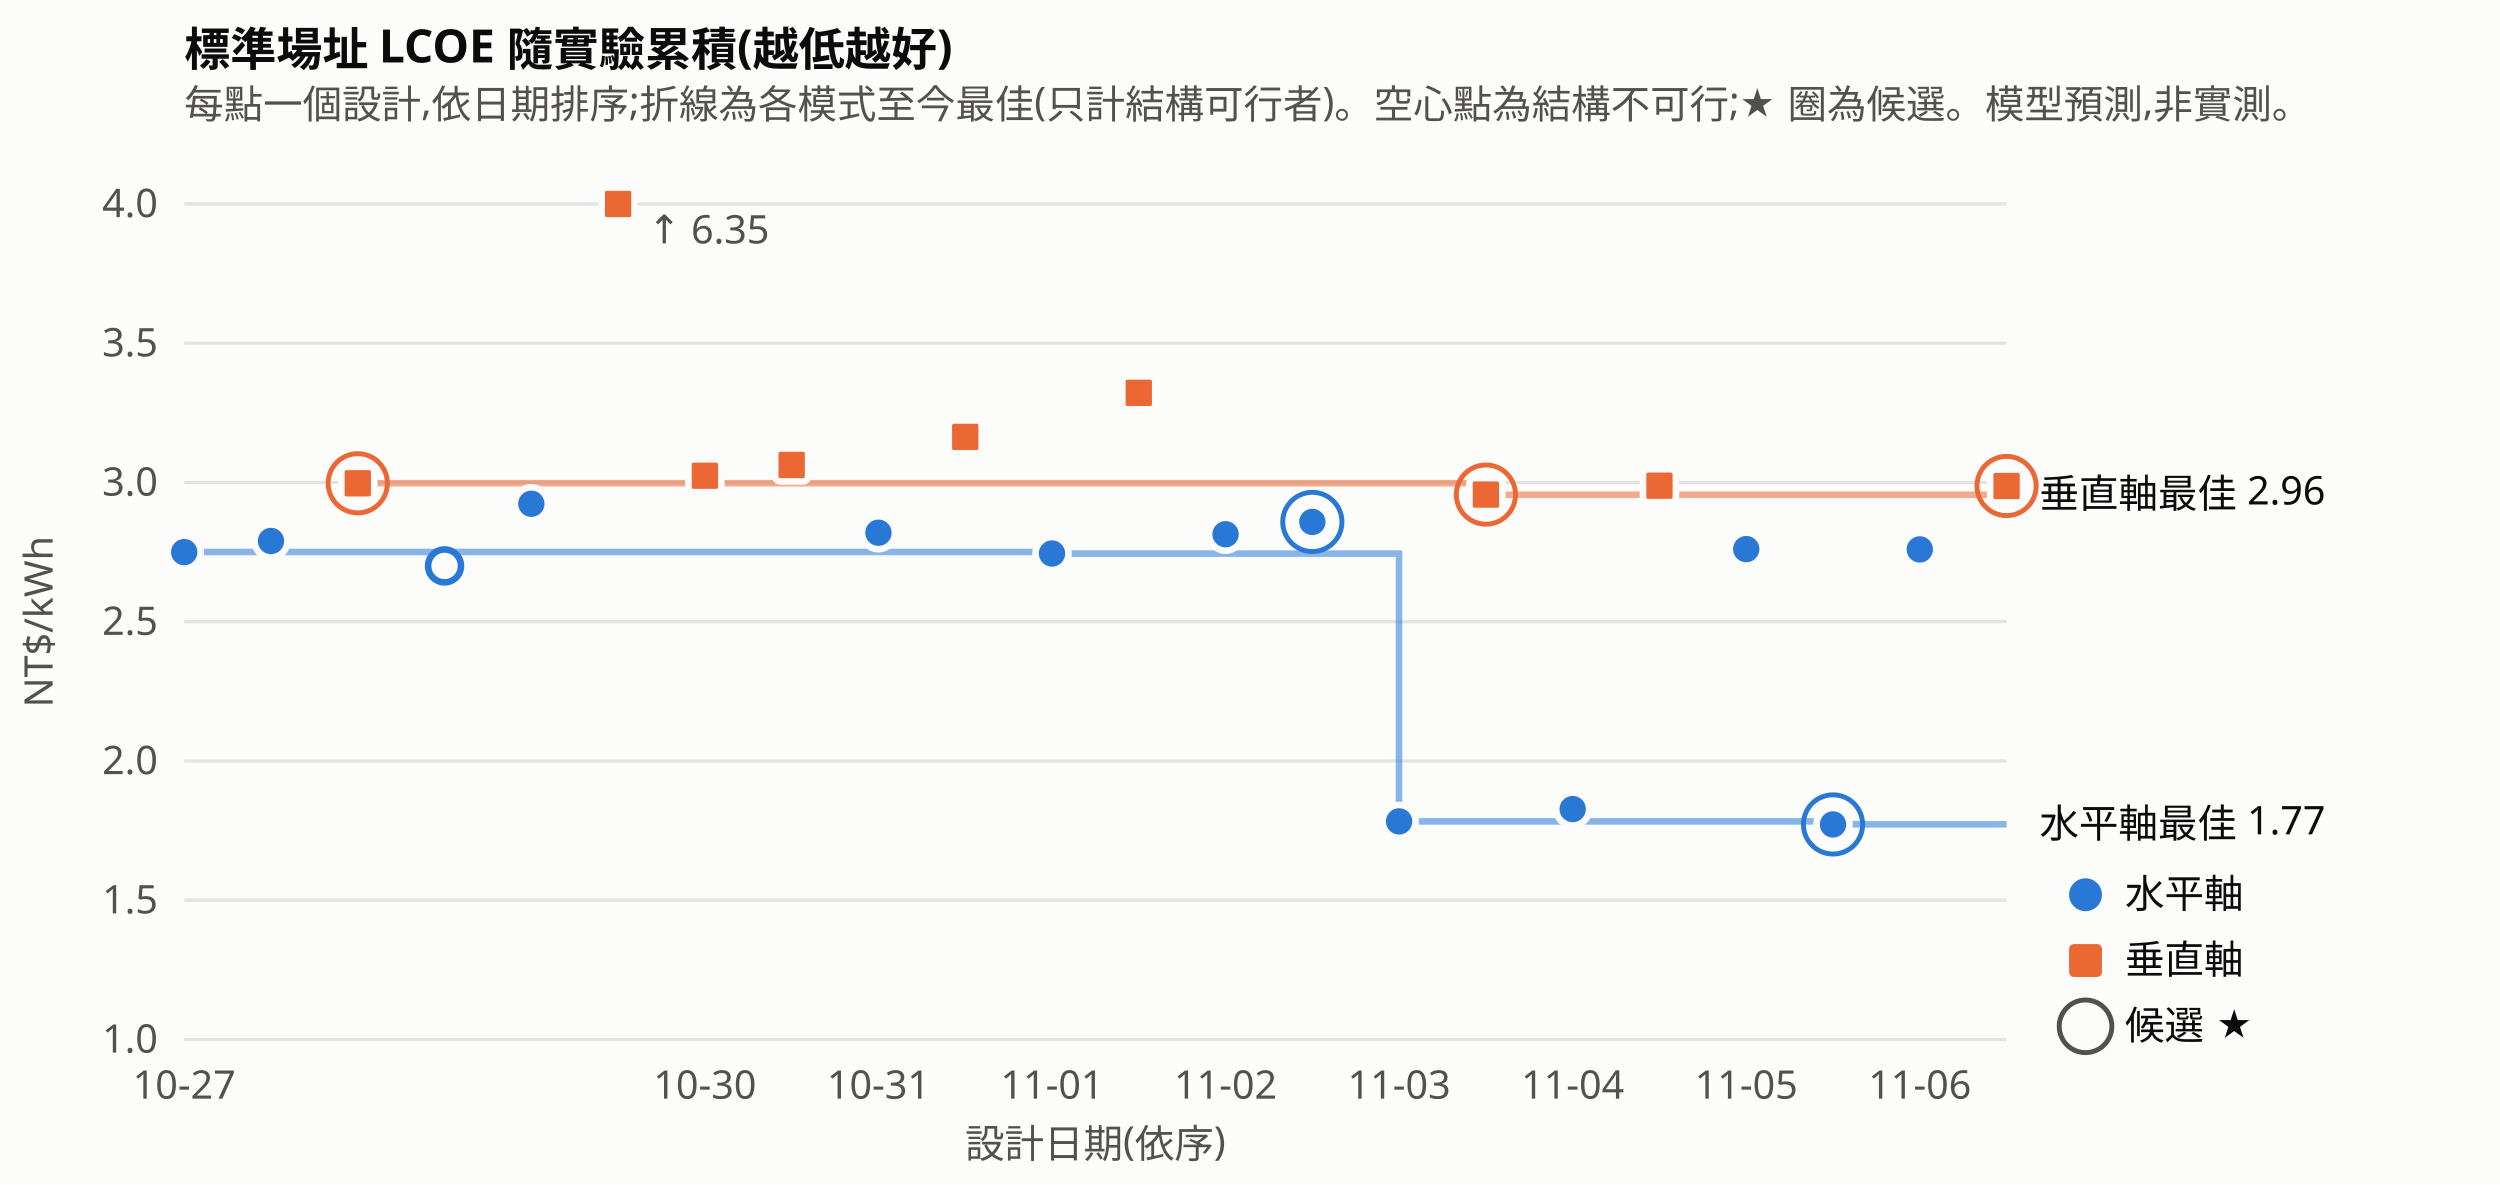
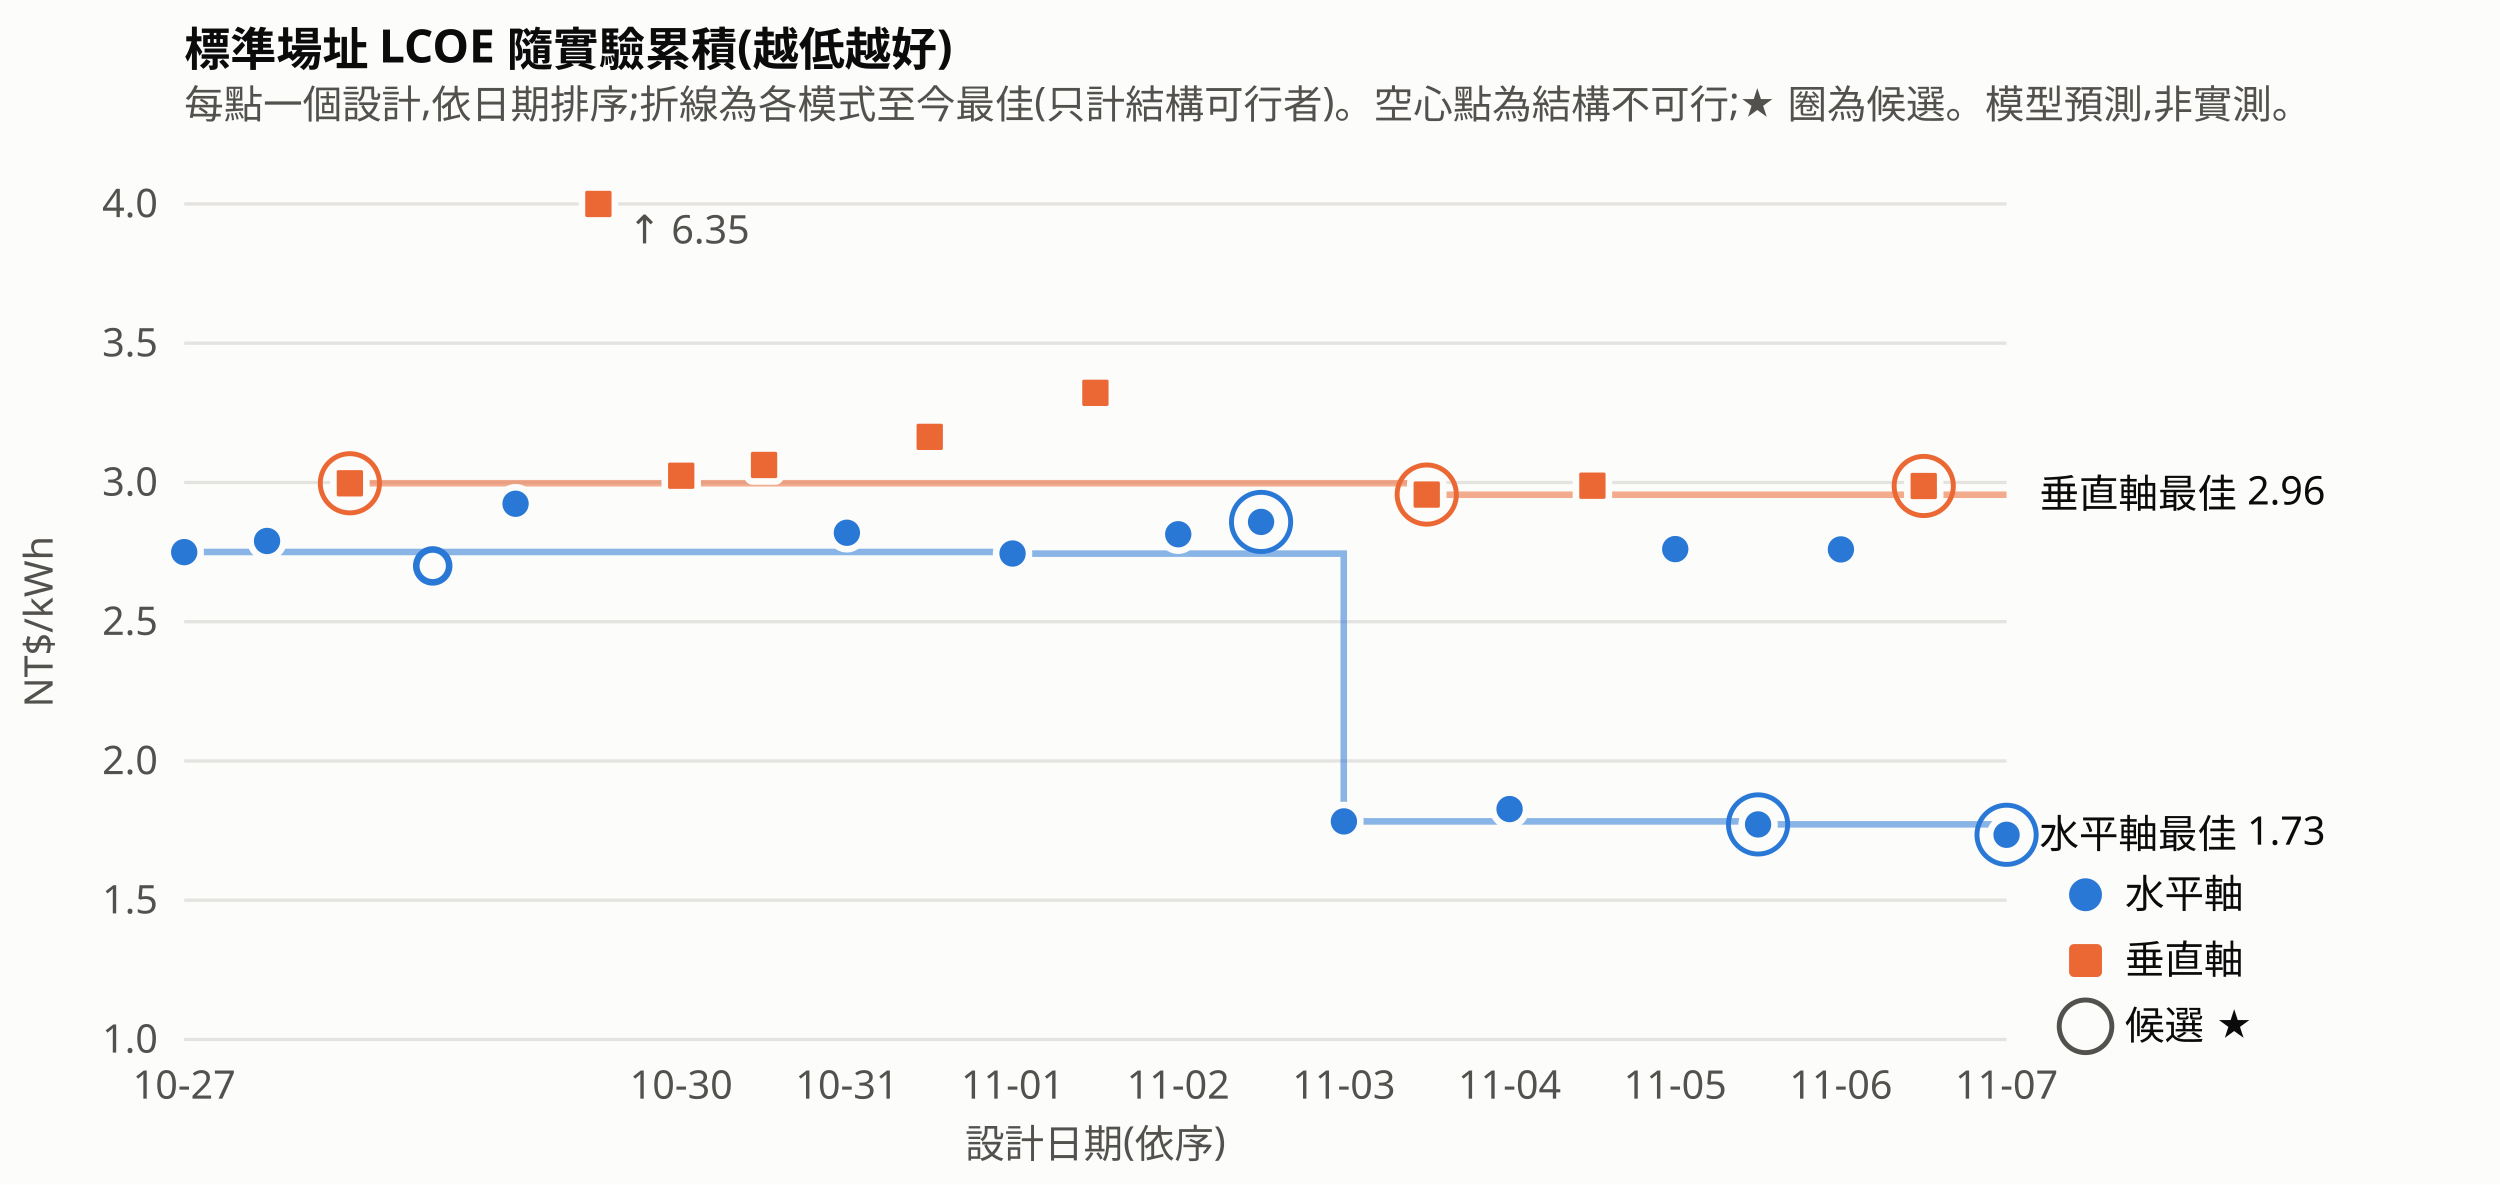
<svg xmlns="http://www.w3.org/2000/svg" viewBox="0 0 760 360" width="760" height="360" font-family="system-ui, 'Noto Sans TC', sans-serif" font-size="12">
  <rect width="760" height="360" fill="#fcfcfb" />
  <text x="56" y="20" font-size="14" font-weight="600" fill="#0b0b0b">標準場址 LCOE 隨實驗累積(越低越好)</text>
  <text x="56" y="36" fill="#52514e">每點一個設計,依日期排序;折線為各模式至今最佳(只計結構可行者)。空心點為結構不可行;★ 圈為候選。模型預測,非實測。</text>
  <line x1="56" x2="610" y1="316" y2="316" stroke="#e4e3df" />
  <text x="48" y="320" text-anchor="end" fill="#52514e">1.0</text>
  <line x1="56" x2="610" y1="273.667" y2="273.667" stroke="#e4e3df" />
  <text x="48" y="277.667" text-anchor="end" fill="#52514e">1.5</text>
  <line x1="56" x2="610" y1="231.333" y2="231.333" stroke="#e4e3df" />
  <text x="48" y="235.333" text-anchor="end" fill="#52514e">2.0</text>
  <line x1="56" x2="610" y1="189" y2="189" stroke="#e4e3df" />
  <text x="48" y="193" text-anchor="end" fill="#52514e">2.5</text>
  <line x1="56" x2="610" y1="146.667" y2="146.667" stroke="#e4e3df" />
  <text x="48" y="150.667" text-anchor="end" fill="#52514e">3.0</text>
  <line x1="56" x2="610" y1="104.333" y2="104.333" stroke="#e4e3df" />
  <text x="48" y="108.333" text-anchor="end" fill="#52514e">3.5</text>
  <line x1="56" x2="610" y1="62" y2="62" stroke="#e4e3df" />
  <text x="48" y="66" text-anchor="end" fill="#52514e">4.0</text>
  <text transform="translate(16 189) rotate(-90)" text-anchor="middle" fill="#52514e">NT$/kWh</text>
  <text x="56" y="334" text-anchor="middle" fill="#52514e">10-27</text>
-   <text x="214.286" y="334" text-anchor="middle" fill="#52514e">10-30</text>
-   <text x="267.048" y="334" text-anchor="middle" fill="#52514e">10-31</text>
-   <text x="319.81" y="334" text-anchor="middle" fill="#52514e">11-01</text>
-   <text x="372.571" y="334" text-anchor="middle" fill="#52514e">11-02</text>
-   <text x="425.333" y="334" text-anchor="middle" fill="#52514e">11-03</text>
-   <text x="478.095" y="334" text-anchor="middle" fill="#52514e">11-04</text>
-   <text x="530.857" y="334" text-anchor="middle" fill="#52514e">11-05</text>
-   <text x="583.619" y="334" text-anchor="middle" fill="#52514e">11-06</text>
+   <text x="207.091" y="334" text-anchor="middle" fill="#52514e">10-30</text>
+   <text x="257.455" y="334" text-anchor="middle" fill="#52514e">10-31</text>
+   <text x="307.818" y="334" text-anchor="middle" fill="#52514e">11-01</text>
+   <text x="358.182" y="334" text-anchor="middle" fill="#52514e">11-02</text>
+   <text x="408.545" y="334" text-anchor="middle" fill="#52514e">11-03</text>
+   <text x="458.909" y="334" text-anchor="middle" fill="#52514e">11-04</text>
+   <text x="509.273" y="334" text-anchor="middle" fill="#52514e">11-05</text>
+   <text x="559.636" y="334" text-anchor="middle" fill="#52514e">11-06</text>
+   <text x="610" y="334" text-anchor="middle" fill="#52514e">11-07</text>
  <text x="333" y="352" text-anchor="middle" fill="#52514e">設計日期(依序)</text>
-   <path d="M56.0 167.8H82.4V167.8H108.8V167.8H135.1V167.8H161.5V167.8H187.9V167.8H214.3V167.8H240.7V167.8H267.0V167.8H293.4V167.8H319.8V168.3H346.2V168.3H372.6V168.3H399.0V168.3H425.3V249.7H451.7V249.7H478.1V249.7H504.5V249.7H530.9V249.7H557.2V250.6H583.6V250.6H610.0V250.6" fill="none" stroke="#2a78d6" stroke-width="2" opacity="0.55" />
-   <text x="620" y="254.626" fill="#0b0b0b">水平軸最佳 1.77</text>
-   <path d="M108.8 146.9H135.1V146.9H161.5V146.9H187.9V146.9H214.3V146.9H240.7V146.9H267.0V146.9H293.4V146.9H319.8V146.9H346.2V146.9H372.6V146.9H399.0V146.9H425.3V146.9H451.7V150.4H478.1V150.4H504.5V150.4H530.9V150.4H557.2V150.4H583.6V150.4H610.0V150.4" fill="none" stroke="#eb6834" stroke-width="2" opacity="0.55" />
+   <path d="M56.0 167.8H81.2V167.8H106.4V167.8H131.5V167.8H156.7V167.8H181.9V167.8H207.1V167.8H232.3V167.8H257.5V167.8H282.6V167.8H307.8V168.3H333.0V168.3H358.2V168.3H383.4V168.3H408.5V249.7H433.7V249.7H458.9V249.7H484.1V249.7H509.3V249.7H534.5V250.6H559.6V250.6H584.8V250.6H610.0V253.8" fill="none" stroke="#2a78d6" stroke-width="2" opacity="0.55" />
+   <text x="620" y="257.779" fill="#0b0b0b">水平軸最佳 1.73</text>
+   <path d="M106.4 146.9H131.5V146.9H156.7V146.9H181.9V146.9H207.1V146.9H232.3V146.9H257.5V146.9H282.6V146.9H307.8V146.9H333.0V146.9H358.2V146.9H383.4V146.9H408.5V146.9H433.7V150.4H458.9V150.4H484.1V150.4H509.3V150.4H534.5V150.4H559.6V150.4H584.8V150.4H610.0V150.4" fill="none" stroke="#eb6834" stroke-width="2" opacity="0.55" />
  <text x="620" y="154.351" fill="#0b0b0b">垂直軸最佳 2.96</text>
  <circle cx="56" cy="167.848" r="5" fill="#2a78d6" stroke="#fcfcfb" stroke-width="2" />
-   <circle cx="82.381" cy="164.459" r="5" fill="#2a78d6" stroke="#fcfcfb" stroke-width="2" />
-   <circle cx="108.762" cy="146.918" r="9" fill="none" stroke="#eb6834" stroke-width="1.5" />
-   <rect x="103.762" y="141.918" width="10" height="10" rx="1.5" fill="#eb6834" stroke="#fcfcfb" stroke-width="2" />
-   <circle cx="135.143" cy="172.039" r="5" fill="#fcfcfb" stroke="#2a78d6" stroke-width="2" />
-   <circle cx="161.524" cy="153.141" r="5" fill="#2a78d6" stroke="#fcfcfb" stroke-width="2" />
-   <rect x="182.905" y="57" width="10" height="10" rx="1.5" fill="#eb6834" stroke="#fcfcfb" stroke-width="2" />
-   <text x="196.905" y="74" fill="#52514e">↑ 6.35</text>
-   <rect x="209.286" y="139.622" width="10" height="10" rx="1.5" fill="#eb6834" stroke="#fcfcfb" stroke-width="2" />
-   <rect x="235.667" y="136.354" width="10" height="10" rx="1.5" fill="#eb6834" stroke="#fcfcfb" stroke-width="2" />
-   <circle cx="267.048" cy="161.957" r="5" fill="#2a78d6" stroke="#fcfcfb" stroke-width="2" />
-   <rect x="288.429" y="127.809" width="10" height="10" rx="1.5" fill="#eb6834" stroke="#fcfcfb" stroke-width="2" />
-   <circle cx="319.81" cy="168.27" r="5" fill="#2a78d6" stroke="#fcfcfb" stroke-width="2" />
-   <rect x="341.19" y="114.418" width="10" height="10" rx="1.5" fill="#eb6834" stroke="#fcfcfb" stroke-width="2" />
-   <circle cx="372.571" cy="162.411" r="5" fill="#2a78d6" stroke="#fcfcfb" stroke-width="2" />
-   <circle cx="398.952" cy="158.666" r="9" fill="none" stroke="#2a78d6" stroke-width="1.5" />
-   <circle cx="398.952" cy="158.666" r="5" fill="#2a78d6" stroke="#fcfcfb" stroke-width="2" />
-   <circle cx="425.333" cy="249.708" r="5" fill="#2a78d6" stroke="#fcfcfb" stroke-width="2" />
-   <circle cx="451.714" cy="150.351" r="9" fill="none" stroke="#eb6834" stroke-width="1.5" />
-   <rect x="446.714" y="145.351" width="10" height="10" rx="1.5" fill="#eb6834" stroke="#fcfcfb" stroke-width="2" />
-   <circle cx="478.095" cy="245.957" r="5" fill="#2a78d6" stroke="#fcfcfb" stroke-width="2" />
-   <rect x="499.476" y="142.658" width="10" height="10" rx="1.5" fill="#eb6834" stroke="#fcfcfb" stroke-width="2" />
-   <circle cx="530.857" cy="166.926" r="5" fill="#2a78d6" stroke="#fcfcfb" stroke-width="2" />
-   <circle cx="557.238" cy="250.626" r="9" fill="none" stroke="#2a78d6" stroke-width="1.5" />
-   <circle cx="557.238" cy="250.626" r="5" fill="#2a78d6" stroke="#fcfcfb" stroke-width="2" />
-   <circle cx="583.619" cy="167.023" r="5" fill="#2a78d6" stroke="#fcfcfb" stroke-width="2" />
-   <circle cx="610" cy="147.743" r="9" fill="none" stroke="#eb6834" stroke-width="1.5" />
-   <rect x="605" y="142.743" width="10" height="10" rx="1.5" fill="#eb6834" stroke="#fcfcfb" stroke-width="2" />
+   <circle cx="81.182" cy="164.459" r="5" fill="#2a78d6" stroke="#fcfcfb" stroke-width="2" />
+   <circle cx="106.364" cy="146.918" r="9" fill="none" stroke="#eb6834" stroke-width="1.5" />
+   <rect x="101.364" y="141.918" width="10" height="10" rx="1.5" fill="#eb6834" stroke="#fcfcfb" stroke-width="2" />
+   <circle cx="131.545" cy="172.039" r="5" fill="#fcfcfb" stroke="#2a78d6" stroke-width="2" />
+   <circle cx="156.727" cy="153.141" r="5" fill="#2a78d6" stroke="#fcfcfb" stroke-width="2" />
+   <rect x="176.909" y="57" width="10" height="10" rx="1.5" fill="#eb6834" stroke="#fcfcfb" stroke-width="2" />
+   <text x="190.909" y="74" fill="#52514e">↑ 6.35</text>
+   <rect x="202.091" y="139.622" width="10" height="10" rx="1.5" fill="#eb6834" stroke="#fcfcfb" stroke-width="2" />
+   <rect x="227.273" y="136.354" width="10" height="10" rx="1.5" fill="#eb6834" stroke="#fcfcfb" stroke-width="2" />
+   <circle cx="257.455" cy="161.957" r="5" fill="#2a78d6" stroke="#fcfcfb" stroke-width="2" />
+   <rect x="277.636" y="127.809" width="10" height="10" rx="1.5" fill="#eb6834" stroke="#fcfcfb" stroke-width="2" />
+   <circle cx="307.818" cy="168.27" r="5" fill="#2a78d6" stroke="#fcfcfb" stroke-width="2" />
+   <rect x="328" y="114.418" width="10" height="10" rx="1.5" fill="#eb6834" stroke="#fcfcfb" stroke-width="2" />
+   <circle cx="358.182" cy="162.411" r="5" fill="#2a78d6" stroke="#fcfcfb" stroke-width="2" />
+   <circle cx="383.364" cy="158.666" r="9" fill="none" stroke="#2a78d6" stroke-width="1.5" />
+   <circle cx="383.364" cy="158.666" r="5" fill="#2a78d6" stroke="#fcfcfb" stroke-width="2" />
+   <circle cx="408.545" cy="249.708" r="5" fill="#2a78d6" stroke="#fcfcfb" stroke-width="2" />
+   <circle cx="433.727" cy="150.351" r="9" fill="none" stroke="#eb6834" stroke-width="1.5" />
+   <rect x="428.727" y="145.351" width="10" height="10" rx="1.5" fill="#eb6834" stroke="#fcfcfb" stroke-width="2" />
+   <circle cx="458.909" cy="245.957" r="5" fill="#2a78d6" stroke="#fcfcfb" stroke-width="2" />
+   <rect x="479.091" y="142.658" width="10" height="10" rx="1.5" fill="#eb6834" stroke="#fcfcfb" stroke-width="2" />
+   <circle cx="509.273" cy="166.926" r="5" fill="#2a78d6" stroke="#fcfcfb" stroke-width="2" />
+   <circle cx="534.455" cy="250.626" r="9" fill="none" stroke="#2a78d6" stroke-width="1.5" />
+   <circle cx="534.455" cy="250.626" r="5" fill="#2a78d6" stroke="#fcfcfb" stroke-width="2" />
+   <circle cx="559.636" cy="167.023" r="5" fill="#2a78d6" stroke="#fcfcfb" stroke-width="2" />
+   <circle cx="584.818" cy="147.743" r="9" fill="none" stroke="#eb6834" stroke-width="1.5" />
+   <rect x="579.818" y="142.743" width="10" height="10" rx="1.5" fill="#eb6834" stroke="#fcfcfb" stroke-width="2" />
+   <circle cx="610" cy="253.779" r="9" fill="none" stroke="#2a78d6" stroke-width="1.5" />
+   <circle cx="610" cy="253.779" r="5" fill="#2a78d6" stroke="#fcfcfb" stroke-width="2" />
  <circle cx="634" cy="272" r="5" fill="#2a78d6" />
  <text x="646" y="276" fill="#0b0b0b">水平軸</text>
  <rect x="629" y="287" width="10" height="10" rx="1.5" fill="#eb6834" />
  <text x="646" y="296" fill="#0b0b0b">垂直軸</text>
  <circle cx="634" cy="312" r="8" fill="none" stroke="#52514e" stroke-width="1.5" />
  <text x="646" y="316" fill="#0b0b0b">候選 ★</text>
</svg>
